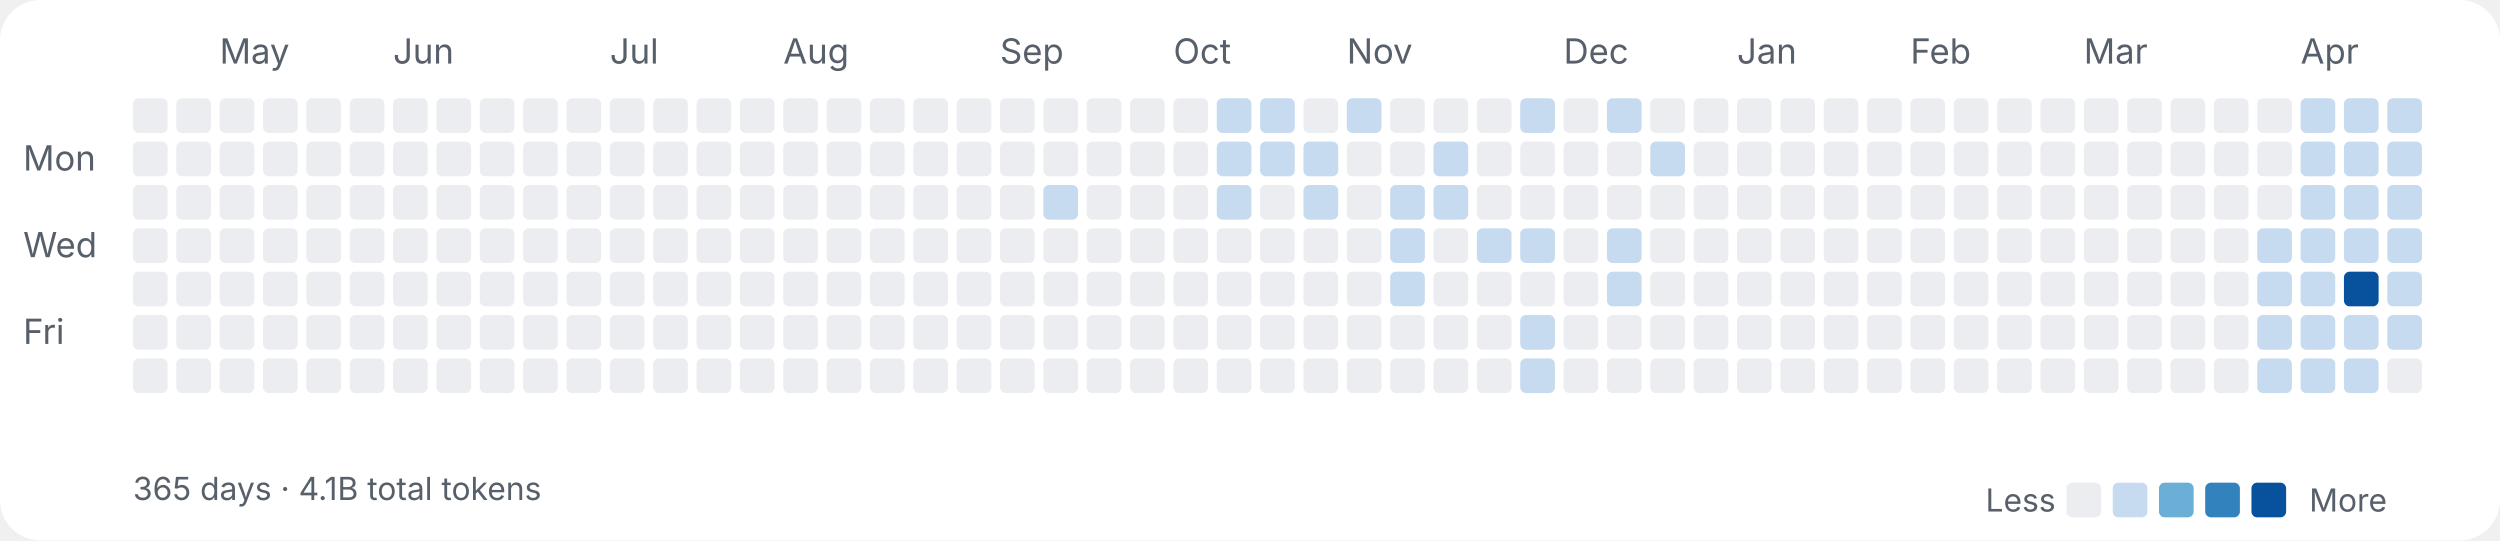
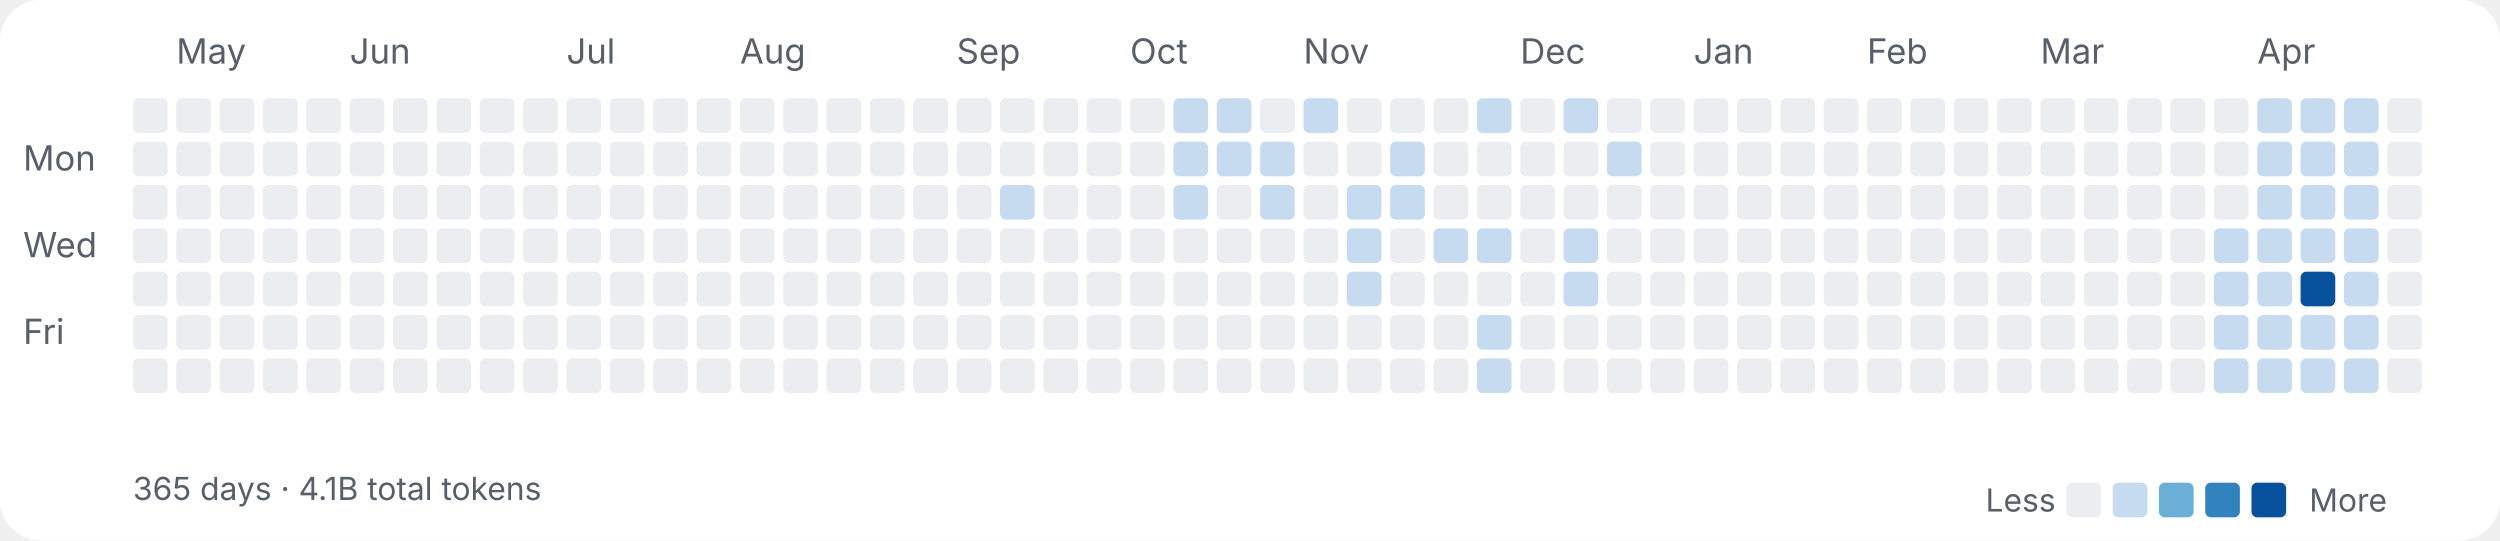
<svg xmlns="http://www.w3.org/2000/svg" width="865" height="187" viewBox="0 0 865 187" fill="none">
  <style>
.label{font:12px ui-sans-serif,system-ui,-apple-system,sans-serif;fill:#57606a}
.sub{font:11px ui-sans-serif,system-ui,-apple-system,sans-serif;fill:#57606a}
</style>
  <rect width="100%" height="100%" rx="14" fill="#ffffff" />
  <text class="label" x="8" y="59">Mon</text>
  <text class="label" x="8" y="89">Wed</text>
  <text class="label" x="8" y="119">Fri</text>
  <rect x="46" y="34" width="12" height="12" rx="2" fill="#ebedf0" />
  <rect x="46" y="49" width="12" height="12" rx="2" fill="#ebedf0" />
  <rect x="46" y="64" width="12" height="12" rx="2" fill="#ebedf0" />
  <rect x="46" y="79" width="12" height="12" rx="2" fill="#ebedf0" />
  <rect x="46" y="94" width="12" height="12" rx="2" fill="#ebedf0" />
  <rect x="46" y="109" width="12" height="12" rx="2" fill="#ebedf0" />
  <rect x="46" y="124" width="12" height="12" rx="2" fill="#ebedf0" />
+   <text class="label" x="61" y="22">May</text>
  <rect x="61" y="34" width="12" height="12" rx="2" fill="#ebedf0" />
  <rect x="61" y="49" width="12" height="12" rx="2" fill="#ebedf0" />
  <rect x="61" y="64" width="12" height="12" rx="2" fill="#ebedf0" />
  <rect x="61" y="79" width="12" height="12" rx="2" fill="#ebedf0" />
  <rect x="61" y="94" width="12" height="12" rx="2" fill="#ebedf0" />
  <rect x="61" y="109" width="12" height="12" rx="2" fill="#ebedf0" />
  <rect x="61" y="124" width="12" height="12" rx="2" fill="#ebedf0" />
-   <text class="label" x="76" y="22">May</text>
  <rect x="76" y="34" width="12" height="12" rx="2" fill="#ebedf0" />
  <rect x="76" y="49" width="12" height="12" rx="2" fill="#ebedf0" />
  <rect x="76" y="64" width="12" height="12" rx="2" fill="#ebedf0" />
  <rect x="76" y="79" width="12" height="12" rx="2" fill="#ebedf0" />
  <rect x="76" y="94" width="12" height="12" rx="2" fill="#ebedf0" />
  <rect x="76" y="109" width="12" height="12" rx="2" fill="#ebedf0" />
  <rect x="76" y="124" width="12" height="12" rx="2" fill="#ebedf0" />
  <rect x="91" y="34" width="12" height="12" rx="2" fill="#ebedf0" />
  <rect x="91" y="49" width="12" height="12" rx="2" fill="#ebedf0" />
  <rect x="91" y="64" width="12" height="12" rx="2" fill="#ebedf0" />
  <rect x="91" y="79" width="12" height="12" rx="2" fill="#ebedf0" />
  <rect x="91" y="94" width="12" height="12" rx="2" fill="#ebedf0" />
  <rect x="91" y="109" width="12" height="12" rx="2" fill="#ebedf0" />
  <rect x="91" y="124" width="12" height="12" rx="2" fill="#ebedf0" />
  <rect x="106" y="34" width="12" height="12" rx="2" fill="#ebedf0" />
  <rect x="106" y="49" width="12" height="12" rx="2" fill="#ebedf0" />
  <rect x="106" y="64" width="12" height="12" rx="2" fill="#ebedf0" />
  <rect x="106" y="79" width="12" height="12" rx="2" fill="#ebedf0" />
  <rect x="106" y="94" width="12" height="12" rx="2" fill="#ebedf0" />
  <rect x="106" y="109" width="12" height="12" rx="2" fill="#ebedf0" />
  <rect x="106" y="124" width="12" height="12" rx="2" fill="#ebedf0" />
+   <text class="label" x="121" y="22">Jun</text>
  <rect x="121" y="34" width="12" height="12" rx="2" fill="#ebedf0" />
  <rect x="121" y="49" width="12" height="12" rx="2" fill="#ebedf0" />
  <rect x="121" y="64" width="12" height="12" rx="2" fill="#ebedf0" />
  <rect x="121" y="79" width="12" height="12" rx="2" fill="#ebedf0" />
  <rect x="121" y="94" width="12" height="12" rx="2" fill="#ebedf0" />
  <rect x="121" y="109" width="12" height="12" rx="2" fill="#ebedf0" />
  <rect x="121" y="124" width="12" height="12" rx="2" fill="#ebedf0" />
-   <text class="label" x="136" y="22">Jun</text>
  <rect x="136" y="34" width="12" height="12" rx="2" fill="#ebedf0" />
  <rect x="136" y="49" width="12" height="12" rx="2" fill="#ebedf0" />
  <rect x="136" y="64" width="12" height="12" rx="2" fill="#ebedf0" />
  <rect x="136" y="79" width="12" height="12" rx="2" fill="#ebedf0" />
  <rect x="136" y="94" width="12" height="12" rx="2" fill="#ebedf0" />
  <rect x="136" y="109" width="12" height="12" rx="2" fill="#ebedf0" />
  <rect x="136" y="124" width="12" height="12" rx="2" fill="#ebedf0" />
  <rect x="151" y="34" width="12" height="12" rx="2" fill="#ebedf0" />
  <rect x="151" y="49" width="12" height="12" rx="2" fill="#ebedf0" />
  <rect x="151" y="64" width="12" height="12" rx="2" fill="#ebedf0" />
  <rect x="151" y="79" width="12" height="12" rx="2" fill="#ebedf0" />
  <rect x="151" y="94" width="12" height="12" rx="2" fill="#ebedf0" />
  <rect x="151" y="109" width="12" height="12" rx="2" fill="#ebedf0" />
  <rect x="151" y="124" width="12" height="12" rx="2" fill="#ebedf0" />
  <rect x="166" y="34" width="12" height="12" rx="2" fill="#ebedf0" />
  <rect x="166" y="49" width="12" height="12" rx="2" fill="#ebedf0" />
  <rect x="166" y="64" width="12" height="12" rx="2" fill="#ebedf0" />
  <rect x="166" y="79" width="12" height="12" rx="2" fill="#ebedf0" />
  <rect x="166" y="94" width="12" height="12" rx="2" fill="#ebedf0" />
  <rect x="166" y="109" width="12" height="12" rx="2" fill="#ebedf0" />
  <rect x="166" y="124" width="12" height="12" rx="2" fill="#ebedf0" />
  <rect x="181" y="34" width="12" height="12" rx="2" fill="#ebedf0" />
  <rect x="181" y="49" width="12" height="12" rx="2" fill="#ebedf0" />
  <rect x="181" y="64" width="12" height="12" rx="2" fill="#ebedf0" />
  <rect x="181" y="79" width="12" height="12" rx="2" fill="#ebedf0" />
  <rect x="181" y="94" width="12" height="12" rx="2" fill="#ebedf0" />
  <rect x="181" y="109" width="12" height="12" rx="2" fill="#ebedf0" />
  <rect x="181" y="124" width="12" height="12" rx="2" fill="#ebedf0" />
+   <text class="label" x="196" y="22">Jul</text>
  <rect x="196" y="34" width="12" height="12" rx="2" fill="#ebedf0" />
  <rect x="196" y="49" width="12" height="12" rx="2" fill="#ebedf0" />
  <rect x="196" y="64" width="12" height="12" rx="2" fill="#ebedf0" />
  <rect x="196" y="79" width="12" height="12" rx="2" fill="#ebedf0" />
  <rect x="196" y="94" width="12" height="12" rx="2" fill="#ebedf0" />
  <rect x="196" y="109" width="12" height="12" rx="2" fill="#ebedf0" />
  <rect x="196" y="124" width="12" height="12" rx="2" fill="#ebedf0" />
-   <text class="label" x="211" y="22">Jul</text>
  <rect x="211" y="34" width="12" height="12" rx="2" fill="#ebedf0" />
  <rect x="211" y="49" width="12" height="12" rx="2" fill="#ebedf0" />
  <rect x="211" y="64" width="12" height="12" rx="2" fill="#ebedf0" />
  <rect x="211" y="79" width="12" height="12" rx="2" fill="#ebedf0" />
  <rect x="211" y="94" width="12" height="12" rx="2" fill="#ebedf0" />
  <rect x="211" y="109" width="12" height="12" rx="2" fill="#ebedf0" />
  <rect x="211" y="124" width="12" height="12" rx="2" fill="#ebedf0" />
  <rect x="226" y="34" width="12" height="12" rx="2" fill="#ebedf0" />
  <rect x="226" y="49" width="12" height="12" rx="2" fill="#ebedf0" />
  <rect x="226" y="64" width="12" height="12" rx="2" fill="#ebedf0" />
  <rect x="226" y="79" width="12" height="12" rx="2" fill="#ebedf0" />
  <rect x="226" y="94" width="12" height="12" rx="2" fill="#ebedf0" />
  <rect x="226" y="109" width="12" height="12" rx="2" fill="#ebedf0" />
  <rect x="226" y="124" width="12" height="12" rx="2" fill="#ebedf0" />
  <rect x="241" y="34" width="12" height="12" rx="2" fill="#ebedf0" />
  <rect x="241" y="49" width="12" height="12" rx="2" fill="#ebedf0" />
  <rect x="241" y="64" width="12" height="12" rx="2" fill="#ebedf0" />
  <rect x="241" y="79" width="12" height="12" rx="2" fill="#ebedf0" />
  <rect x="241" y="94" width="12" height="12" rx="2" fill="#ebedf0" />
  <rect x="241" y="109" width="12" height="12" rx="2" fill="#ebedf0" />
  <rect x="241" y="124" width="12" height="12" rx="2" fill="#ebedf0" />
+   <text class="label" x="256" y="22">Aug</text>
  <rect x="256" y="34" width="12" height="12" rx="2" fill="#ebedf0" />
  <rect x="256" y="49" width="12" height="12" rx="2" fill="#ebedf0" />
  <rect x="256" y="64" width="12" height="12" rx="2" fill="#ebedf0" />
  <rect x="256" y="79" width="12" height="12" rx="2" fill="#ebedf0" />
  <rect x="256" y="94" width="12" height="12" rx="2" fill="#ebedf0" />
  <rect x="256" y="109" width="12" height="12" rx="2" fill="#ebedf0" />
  <rect x="256" y="124" width="12" height="12" rx="2" fill="#ebedf0" />
-   <text class="label" x="271" y="22">Aug</text>
  <rect x="271" y="34" width="12" height="12" rx="2" fill="#ebedf0" />
  <rect x="271" y="49" width="12" height="12" rx="2" fill="#ebedf0" />
  <rect x="271" y="64" width="12" height="12" rx="2" fill="#ebedf0" />
  <rect x="271" y="79" width="12" height="12" rx="2" fill="#ebedf0" />
  <rect x="271" y="94" width="12" height="12" rx="2" fill="#ebedf0" />
  <rect x="271" y="109" width="12" height="12" rx="2" fill="#ebedf0" />
  <rect x="271" y="124" width="12" height="12" rx="2" fill="#ebedf0" />
  <rect x="286" y="34" width="12" height="12" rx="2" fill="#ebedf0" />
  <rect x="286" y="49" width="12" height="12" rx="2" fill="#ebedf0" />
  <rect x="286" y="64" width="12" height="12" rx="2" fill="#ebedf0" />
  <rect x="286" y="79" width="12" height="12" rx="2" fill="#ebedf0" />
  <rect x="286" y="94" width="12" height="12" rx="2" fill="#ebedf0" />
  <rect x="286" y="109" width="12" height="12" rx="2" fill="#ebedf0" />
  <rect x="286" y="124" width="12" height="12" rx="2" fill="#ebedf0" />
  <rect x="301" y="34" width="12" height="12" rx="2" fill="#ebedf0" />
  <rect x="301" y="49" width="12" height="12" rx="2" fill="#ebedf0" />
  <rect x="301" y="64" width="12" height="12" rx="2" fill="#ebedf0" />
  <rect x="301" y="79" width="12" height="12" rx="2" fill="#ebedf0" />
  <rect x="301" y="94" width="12" height="12" rx="2" fill="#ebedf0" />
  <rect x="301" y="109" width="12" height="12" rx="2" fill="#ebedf0" />
  <rect x="301" y="124" width="12" height="12" rx="2" fill="#ebedf0" />
  <rect x="316" y="34" width="12" height="12" rx="2" fill="#ebedf0" />
  <rect x="316" y="49" width="12" height="12" rx="2" fill="#ebedf0" />
  <rect x="316" y="64" width="12" height="12" rx="2" fill="#ebedf0" />
  <rect x="316" y="79" width="12" height="12" rx="2" fill="#ebedf0" />
  <rect x="316" y="94" width="12" height="12" rx="2" fill="#ebedf0" />
  <rect x="316" y="109" width="12" height="12" rx="2" fill="#ebedf0" />
  <rect x="316" y="124" width="12" height="12" rx="2" fill="#ebedf0" />
+   <text class="label" x="331" y="22">Sep</text>
  <rect x="331" y="34" width="12" height="12" rx="2" fill="#ebedf0" />
  <rect x="331" y="49" width="12" height="12" rx="2" fill="#ebedf0" />
  <rect x="331" y="64" width="12" height="12" rx="2" fill="#ebedf0" />
  <rect x="331" y="79" width="12" height="12" rx="2" fill="#ebedf0" />
  <rect x="331" y="94" width="12" height="12" rx="2" fill="#ebedf0" />
  <rect x="331" y="109" width="12" height="12" rx="2" fill="#ebedf0" />
  <rect x="331" y="124" width="12" height="12" rx="2" fill="#ebedf0" />
-   <text class="label" x="346" y="22">Sep</text>
  <rect x="346" y="34" width="12" height="12" rx="2" fill="#ebedf0" />
  <rect x="346" y="49" width="12" height="12" rx="2" fill="#ebedf0" />
-   <rect x="346" y="64" width="12" height="12" rx="2" fill="#ebedf0" />
+   <rect x="346" y="64" width="12" height="12" rx="2" fill="#c6dbef" />
  <rect x="346" y="79" width="12" height="12" rx="2" fill="#ebedf0" />
  <rect x="346" y="94" width="12" height="12" rx="2" fill="#ebedf0" />
  <rect x="346" y="109" width="12" height="12" rx="2" fill="#ebedf0" />
  <rect x="346" y="124" width="12" height="12" rx="2" fill="#ebedf0" />
  <rect x="361" y="34" width="12" height="12" rx="2" fill="#ebedf0" />
  <rect x="361" y="49" width="12" height="12" rx="2" fill="#ebedf0" />
-   <rect x="361" y="64" width="12" height="12" rx="2" fill="#c6dbef" />
+   <rect x="361" y="64" width="12" height="12" rx="2" fill="#ebedf0" />
  <rect x="361" y="79" width="12" height="12" rx="2" fill="#ebedf0" />
  <rect x="361" y="94" width="12" height="12" rx="2" fill="#ebedf0" />
  <rect x="361" y="109" width="12" height="12" rx="2" fill="#ebedf0" />
  <rect x="361" y="124" width="12" height="12" rx="2" fill="#ebedf0" />
  <rect x="376" y="34" width="12" height="12" rx="2" fill="#ebedf0" />
  <rect x="376" y="49" width="12" height="12" rx="2" fill="#ebedf0" />
  <rect x="376" y="64" width="12" height="12" rx="2" fill="#ebedf0" />
  <rect x="376" y="79" width="12" height="12" rx="2" fill="#ebedf0" />
  <rect x="376" y="94" width="12" height="12" rx="2" fill="#ebedf0" />
  <rect x="376" y="109" width="12" height="12" rx="2" fill="#ebedf0" />
  <rect x="376" y="124" width="12" height="12" rx="2" fill="#ebedf0" />
+   <text class="label" x="391" y="22">Oct</text>
  <rect x="391" y="34" width="12" height="12" rx="2" fill="#ebedf0" />
  <rect x="391" y="49" width="12" height="12" rx="2" fill="#ebedf0" />
  <rect x="391" y="64" width="12" height="12" rx="2" fill="#ebedf0" />
  <rect x="391" y="79" width="12" height="12" rx="2" fill="#ebedf0" />
  <rect x="391" y="94" width="12" height="12" rx="2" fill="#ebedf0" />
  <rect x="391" y="109" width="12" height="12" rx="2" fill="#ebedf0" />
  <rect x="391" y="124" width="12" height="12" rx="2" fill="#ebedf0" />
-   <text class="label" x="406" y="22">Oct</text>
-   <rect x="406" y="34" width="12" height="12" rx="2" fill="#ebedf0" />
-   <rect x="406" y="49" width="12" height="12" rx="2" fill="#ebedf0" />
-   <rect x="406" y="64" width="12" height="12" rx="2" fill="#ebedf0" />
+   <rect x="406" y="34" width="12" height="12" rx="2" fill="#c6dbef" />
+   <rect x="406" y="49" width="12" height="12" rx="2" fill="#c6dbef" />
+   <rect x="406" y="64" width="12" height="12" rx="2" fill="#c6dbef" />
  <rect x="406" y="79" width="12" height="12" rx="2" fill="#ebedf0" />
  <rect x="406" y="94" width="12" height="12" rx="2" fill="#ebedf0" />
  <rect x="406" y="109" width="12" height="12" rx="2" fill="#ebedf0" />
  <rect x="406" y="124" width="12" height="12" rx="2" fill="#ebedf0" />
  <rect x="421" y="34" width="12" height="12" rx="2" fill="#c6dbef" />
  <rect x="421" y="49" width="12" height="12" rx="2" fill="#c6dbef" />
-   <rect x="421" y="64" width="12" height="12" rx="2" fill="#c6dbef" />
+   <rect x="421" y="64" width="12" height="12" rx="2" fill="#ebedf0" />
  <rect x="421" y="79" width="12" height="12" rx="2" fill="#ebedf0" />
  <rect x="421" y="94" width="12" height="12" rx="2" fill="#ebedf0" />
  <rect x="421" y="109" width="12" height="12" rx="2" fill="#ebedf0" />
  <rect x="421" y="124" width="12" height="12" rx="2" fill="#ebedf0" />
-   <rect x="436" y="34" width="12" height="12" rx="2" fill="#c6dbef" />
+   <rect x="436" y="34" width="12" height="12" rx="2" fill="#ebedf0" />
  <rect x="436" y="49" width="12" height="12" rx="2" fill="#c6dbef" />
-   <rect x="436" y="64" width="12" height="12" rx="2" fill="#ebedf0" />
+   <rect x="436" y="64" width="12" height="12" rx="2" fill="#c6dbef" />
  <rect x="436" y="79" width="12" height="12" rx="2" fill="#ebedf0" />
  <rect x="436" y="94" width="12" height="12" rx="2" fill="#ebedf0" />
  <rect x="436" y="109" width="12" height="12" rx="2" fill="#ebedf0" />
  <rect x="436" y="124" width="12" height="12" rx="2" fill="#ebedf0" />
-   <rect x="451" y="34" width="12" height="12" rx="2" fill="#ebedf0" />
-   <rect x="451" y="49" width="12" height="12" rx="2" fill="#c6dbef" />
-   <rect x="451" y="64" width="12" height="12" rx="2" fill="#c6dbef" />
+   <text class="label" x="451" y="22">Nov</text>
+   <rect x="451" y="34" width="12" height="12" rx="2" fill="#c6dbef" />
+   <rect x="451" y="49" width="12" height="12" rx="2" fill="#ebedf0" />
+   <rect x="451" y="64" width="12" height="12" rx="2" fill="#ebedf0" />
  <rect x="451" y="79" width="12" height="12" rx="2" fill="#ebedf0" />
  <rect x="451" y="94" width="12" height="12" rx="2" fill="#ebedf0" />
  <rect x="451" y="109" width="12" height="12" rx="2" fill="#ebedf0" />
  <rect x="451" y="124" width="12" height="12" rx="2" fill="#ebedf0" />
-   <text class="label" x="466" y="22">Nov</text>
-   <rect x="466" y="34" width="12" height="12" rx="2" fill="#c6dbef" />
+   <rect x="466" y="34" width="12" height="12" rx="2" fill="#ebedf0" />
  <rect x="466" y="49" width="12" height="12" rx="2" fill="#ebedf0" />
-   <rect x="466" y="64" width="12" height="12" rx="2" fill="#ebedf0" />
-   <rect x="466" y="79" width="12" height="12" rx="2" fill="#ebedf0" />
-   <rect x="466" y="94" width="12" height="12" rx="2" fill="#ebedf0" />
+   <rect x="466" y="64" width="12" height="12" rx="2" fill="#c6dbef" />
+   <rect x="466" y="79" width="12" height="12" rx="2" fill="#c6dbef" />
+   <rect x="466" y="94" width="12" height="12" rx="2" fill="#c6dbef" />
  <rect x="466" y="109" width="12" height="12" rx="2" fill="#ebedf0" />
  <rect x="466" y="124" width="12" height="12" rx="2" fill="#ebedf0" />
  <rect x="481" y="34" width="12" height="12" rx="2" fill="#ebedf0" />
-   <rect x="481" y="49" width="12" height="12" rx="2" fill="#ebedf0" />
+   <rect x="481" y="49" width="12" height="12" rx="2" fill="#c6dbef" />
  <rect x="481" y="64" width="12" height="12" rx="2" fill="#c6dbef" />
-   <rect x="481" y="79" width="12" height="12" rx="2" fill="#c6dbef" />
-   <rect x="481" y="94" width="12" height="12" rx="2" fill="#c6dbef" />
+   <rect x="481" y="79" width="12" height="12" rx="2" fill="#ebedf0" />
+   <rect x="481" y="94" width="12" height="12" rx="2" fill="#ebedf0" />
  <rect x="481" y="109" width="12" height="12" rx="2" fill="#ebedf0" />
  <rect x="481" y="124" width="12" height="12" rx="2" fill="#ebedf0" />
  <rect x="496" y="34" width="12" height="12" rx="2" fill="#ebedf0" />
-   <rect x="496" y="49" width="12" height="12" rx="2" fill="#c6dbef" />
-   <rect x="496" y="64" width="12" height="12" rx="2" fill="#c6dbef" />
-   <rect x="496" y="79" width="12" height="12" rx="2" fill="#ebedf0" />
+   <rect x="496" y="49" width="12" height="12" rx="2" fill="#ebedf0" />
+   <rect x="496" y="64" width="12" height="12" rx="2" fill="#ebedf0" />
+   <rect x="496" y="79" width="12" height="12" rx="2" fill="#c6dbef" />
  <rect x="496" y="94" width="12" height="12" rx="2" fill="#ebedf0" />
  <rect x="496" y="109" width="12" height="12" rx="2" fill="#ebedf0" />
  <rect x="496" y="124" width="12" height="12" rx="2" fill="#ebedf0" />
-   <rect x="511" y="34" width="12" height="12" rx="2" fill="#ebedf0" />
+   <rect x="511" y="34" width="12" height="12" rx="2" fill="#c6dbef" />
  <rect x="511" y="49" width="12" height="12" rx="2" fill="#ebedf0" />
  <rect x="511" y="64" width="12" height="12" rx="2" fill="#ebedf0" />
  <rect x="511" y="79" width="12" height="12" rx="2" fill="#c6dbef" />
  <rect x="511" y="94" width="12" height="12" rx="2" fill="#ebedf0" />
-   <rect x="511" y="109" width="12" height="12" rx="2" fill="#ebedf0" />
-   <rect x="511" y="124" width="12" height="12" rx="2" fill="#ebedf0" />
-   <rect x="526" y="34" width="12" height="12" rx="2" fill="#c6dbef" />
+   <rect x="511" y="109" width="12" height="12" rx="2" fill="#c6dbef" />
+   <rect x="511" y="124" width="12" height="12" rx="2" fill="#c6dbef" />
+   <text class="label" x="526" y="22">Dec</text>
+   <rect x="526" y="34" width="12" height="12" rx="2" fill="#ebedf0" />
  <rect x="526" y="49" width="12" height="12" rx="2" fill="#ebedf0" />
  <rect x="526" y="64" width="12" height="12" rx="2" fill="#ebedf0" />
-   <rect x="526" y="79" width="12" height="12" rx="2" fill="#c6dbef" />
+   <rect x="526" y="79" width="12" height="12" rx="2" fill="#ebedf0" />
  <rect x="526" y="94" width="12" height="12" rx="2" fill="#ebedf0" />
-   <rect x="526" y="109" width="12" height="12" rx="2" fill="#c6dbef" />
-   <rect x="526" y="124" width="12" height="12" rx="2" fill="#c6dbef" />
-   <text class="label" x="541" y="22">Dec</text>
-   <rect x="541" y="34" width="12" height="12" rx="2" fill="#ebedf0" />
+   <rect x="526" y="109" width="12" height="12" rx="2" fill="#ebedf0" />
+   <rect x="526" y="124" width="12" height="12" rx="2" fill="#ebedf0" />
+   <rect x="541" y="34" width="12" height="12" rx="2" fill="#c6dbef" />
  <rect x="541" y="49" width="12" height="12" rx="2" fill="#ebedf0" />
  <rect x="541" y="64" width="12" height="12" rx="2" fill="#ebedf0" />
-   <rect x="541" y="79" width="12" height="12" rx="2" fill="#ebedf0" />
-   <rect x="541" y="94" width="12" height="12" rx="2" fill="#ebedf0" />
+   <rect x="541" y="79" width="12" height="12" rx="2" fill="#c6dbef" />
+   <rect x="541" y="94" width="12" height="12" rx="2" fill="#c6dbef" />
  <rect x="541" y="109" width="12" height="12" rx="2" fill="#ebedf0" />
  <rect x="541" y="124" width="12" height="12" rx="2" fill="#ebedf0" />
-   <rect x="556" y="34" width="12" height="12" rx="2" fill="#c6dbef" />
-   <rect x="556" y="49" width="12" height="12" rx="2" fill="#ebedf0" />
+   <rect x="556" y="34" width="12" height="12" rx="2" fill="#ebedf0" />
+   <rect x="556" y="49" width="12" height="12" rx="2" fill="#c6dbef" />
  <rect x="556" y="64" width="12" height="12" rx="2" fill="#ebedf0" />
-   <rect x="556" y="79" width="12" height="12" rx="2" fill="#c6dbef" />
-   <rect x="556" y="94" width="12" height="12" rx="2" fill="#c6dbef" />
+   <rect x="556" y="79" width="12" height="12" rx="2" fill="#ebedf0" />
+   <rect x="556" y="94" width="12" height="12" rx="2" fill="#ebedf0" />
  <rect x="556" y="109" width="12" height="12" rx="2" fill="#ebedf0" />
  <rect x="556" y="124" width="12" height="12" rx="2" fill="#ebedf0" />
  <rect x="571" y="34" width="12" height="12" rx="2" fill="#ebedf0" />
-   <rect x="571" y="49" width="12" height="12" rx="2" fill="#c6dbef" />
+   <rect x="571" y="49" width="12" height="12" rx="2" fill="#ebedf0" />
  <rect x="571" y="64" width="12" height="12" rx="2" fill="#ebedf0" />
  <rect x="571" y="79" width="12" height="12" rx="2" fill="#ebedf0" />
  <rect x="571" y="94" width="12" height="12" rx="2" fill="#ebedf0" />
  <rect x="571" y="109" width="12" height="12" rx="2" fill="#ebedf0" />
  <rect x="571" y="124" width="12" height="12" rx="2" fill="#ebedf0" />
+   <text class="label" x="586" y="22">Jan</text>
  <rect x="586" y="34" width="12" height="12" rx="2" fill="#ebedf0" />
  <rect x="586" y="49" width="12" height="12" rx="2" fill="#ebedf0" />
  <rect x="586" y="64" width="12" height="12" rx="2" fill="#ebedf0" />
  <rect x="586" y="79" width="12" height="12" rx="2" fill="#ebedf0" />
  <rect x="586" y="94" width="12" height="12" rx="2" fill="#ebedf0" />
  <rect x="586" y="109" width="12" height="12" rx="2" fill="#ebedf0" />
  <rect x="586" y="124" width="12" height="12" rx="2" fill="#ebedf0" />
-   <text class="label" x="601" y="22">Jan</text>
  <rect x="601" y="34" width="12" height="12" rx="2" fill="#ebedf0" />
  <rect x="601" y="49" width="12" height="12" rx="2" fill="#ebedf0" />
  <rect x="601" y="64" width="12" height="12" rx="2" fill="#ebedf0" />
  <rect x="601" y="79" width="12" height="12" rx="2" fill="#ebedf0" />
  <rect x="601" y="94" width="12" height="12" rx="2" fill="#ebedf0" />
  <rect x="601" y="109" width="12" height="12" rx="2" fill="#ebedf0" />
  <rect x="601" y="124" width="12" height="12" rx="2" fill="#ebedf0" />
  <rect x="616" y="34" width="12" height="12" rx="2" fill="#ebedf0" />
  <rect x="616" y="49" width="12" height="12" rx="2" fill="#ebedf0" />
  <rect x="616" y="64" width="12" height="12" rx="2" fill="#ebedf0" />
  <rect x="616" y="79" width="12" height="12" rx="2" fill="#ebedf0" />
  <rect x="616" y="94" width="12" height="12" rx="2" fill="#ebedf0" />
  <rect x="616" y="109" width="12" height="12" rx="2" fill="#ebedf0" />
  <rect x="616" y="124" width="12" height="12" rx="2" fill="#ebedf0" />
  <rect x="631" y="34" width="12" height="12" rx="2" fill="#ebedf0" />
  <rect x="631" y="49" width="12" height="12" rx="2" fill="#ebedf0" />
  <rect x="631" y="64" width="12" height="12" rx="2" fill="#ebedf0" />
  <rect x="631" y="79" width="12" height="12" rx="2" fill="#ebedf0" />
  <rect x="631" y="94" width="12" height="12" rx="2" fill="#ebedf0" />
  <rect x="631" y="109" width="12" height="12" rx="2" fill="#ebedf0" />
  <rect x="631" y="124" width="12" height="12" rx="2" fill="#ebedf0" />
+   <text class="label" x="646" y="22">Feb</text>
  <rect x="646" y="34" width="12" height="12" rx="2" fill="#ebedf0" />
  <rect x="646" y="49" width="12" height="12" rx="2" fill="#ebedf0" />
  <rect x="646" y="64" width="12" height="12" rx="2" fill="#ebedf0" />
  <rect x="646" y="79" width="12" height="12" rx="2" fill="#ebedf0" />
  <rect x="646" y="94" width="12" height="12" rx="2" fill="#ebedf0" />
  <rect x="646" y="109" width="12" height="12" rx="2" fill="#ebedf0" />
  <rect x="646" y="124" width="12" height="12" rx="2" fill="#ebedf0" />
-   <text class="label" x="661" y="22">Feb</text>
  <rect x="661" y="34" width="12" height="12" rx="2" fill="#ebedf0" />
  <rect x="661" y="49" width="12" height="12" rx="2" fill="#ebedf0" />
  <rect x="661" y="64" width="12" height="12" rx="2" fill="#ebedf0" />
  <rect x="661" y="79" width="12" height="12" rx="2" fill="#ebedf0" />
  <rect x="661" y="94" width="12" height="12" rx="2" fill="#ebedf0" />
  <rect x="661" y="109" width="12" height="12" rx="2" fill="#ebedf0" />
  <rect x="661" y="124" width="12" height="12" rx="2" fill="#ebedf0" />
  <rect x="676" y="34" width="12" height="12" rx="2" fill="#ebedf0" />
  <rect x="676" y="49" width="12" height="12" rx="2" fill="#ebedf0" />
  <rect x="676" y="64" width="12" height="12" rx="2" fill="#ebedf0" />
  <rect x="676" y="79" width="12" height="12" rx="2" fill="#ebedf0" />
  <rect x="676" y="94" width="12" height="12" rx="2" fill="#ebedf0" />
  <rect x="676" y="109" width="12" height="12" rx="2" fill="#ebedf0" />
  <rect x="676" y="124" width="12" height="12" rx="2" fill="#ebedf0" />
  <rect x="691" y="34" width="12" height="12" rx="2" fill="#ebedf0" />
  <rect x="691" y="49" width="12" height="12" rx="2" fill="#ebedf0" />
  <rect x="691" y="64" width="12" height="12" rx="2" fill="#ebedf0" />
  <rect x="691" y="79" width="12" height="12" rx="2" fill="#ebedf0" />
  <rect x="691" y="94" width="12" height="12" rx="2" fill="#ebedf0" />
  <rect x="691" y="109" width="12" height="12" rx="2" fill="#ebedf0" />
  <rect x="691" y="124" width="12" height="12" rx="2" fill="#ebedf0" />
+   <text class="label" x="706" y="22">Mar</text>
  <rect x="706" y="34" width="12" height="12" rx="2" fill="#ebedf0" />
  <rect x="706" y="49" width="12" height="12" rx="2" fill="#ebedf0" />
  <rect x="706" y="64" width="12" height="12" rx="2" fill="#ebedf0" />
  <rect x="706" y="79" width="12" height="12" rx="2" fill="#ebedf0" />
  <rect x="706" y="94" width="12" height="12" rx="2" fill="#ebedf0" />
  <rect x="706" y="109" width="12" height="12" rx="2" fill="#ebedf0" />
  <rect x="706" y="124" width="12" height="12" rx="2" fill="#ebedf0" />
-   <text class="label" x="721" y="22">Mar</text>
  <rect x="721" y="34" width="12" height="12" rx="2" fill="#ebedf0" />
  <rect x="721" y="49" width="12" height="12" rx="2" fill="#ebedf0" />
  <rect x="721" y="64" width="12" height="12" rx="2" fill="#ebedf0" />
  <rect x="721" y="79" width="12" height="12" rx="2" fill="#ebedf0" />
  <rect x="721" y="94" width="12" height="12" rx="2" fill="#ebedf0" />
  <rect x="721" y="109" width="12" height="12" rx="2" fill="#ebedf0" />
  <rect x="721" y="124" width="12" height="12" rx="2" fill="#ebedf0" />
  <rect x="736" y="34" width="12" height="12" rx="2" fill="#ebedf0" />
  <rect x="736" y="49" width="12" height="12" rx="2" fill="#ebedf0" />
  <rect x="736" y="64" width="12" height="12" rx="2" fill="#ebedf0" />
  <rect x="736" y="79" width="12" height="12" rx="2" fill="#ebedf0" />
  <rect x="736" y="94" width="12" height="12" rx="2" fill="#ebedf0" />
  <rect x="736" y="109" width="12" height="12" rx="2" fill="#ebedf0" />
  <rect x="736" y="124" width="12" height="12" rx="2" fill="#ebedf0" />
  <rect x="751" y="34" width="12" height="12" rx="2" fill="#ebedf0" />
  <rect x="751" y="49" width="12" height="12" rx="2" fill="#ebedf0" />
  <rect x="751" y="64" width="12" height="12" rx="2" fill="#ebedf0" />
  <rect x="751" y="79" width="12" height="12" rx="2" fill="#ebedf0" />
  <rect x="751" y="94" width="12" height="12" rx="2" fill="#ebedf0" />
  <rect x="751" y="109" width="12" height="12" rx="2" fill="#ebedf0" />
  <rect x="751" y="124" width="12" height="12" rx="2" fill="#ebedf0" />
  <rect x="766" y="34" width="12" height="12" rx="2" fill="#ebedf0" />
  <rect x="766" y="49" width="12" height="12" rx="2" fill="#ebedf0" />
  <rect x="766" y="64" width="12" height="12" rx="2" fill="#ebedf0" />
-   <rect x="766" y="79" width="12" height="12" rx="2" fill="#ebedf0" />
-   <rect x="766" y="94" width="12" height="12" rx="2" fill="#ebedf0" />
-   <rect x="766" y="109" width="12" height="12" rx="2" fill="#ebedf0" />
-   <rect x="766" y="124" width="12" height="12" rx="2" fill="#ebedf0" />
-   <rect x="781" y="34" width="12" height="12" rx="2" fill="#ebedf0" />
-   <rect x="781" y="49" width="12" height="12" rx="2" fill="#ebedf0" />
-   <rect x="781" y="64" width="12" height="12" rx="2" fill="#ebedf0" />
+   <rect x="766" y="79" width="12" height="12" rx="2" fill="#c6dbef" />
+   <rect x="766" y="94" width="12" height="12" rx="2" fill="#c6dbef" />
+   <rect x="766" y="109" width="12" height="12" rx="2" fill="#c6dbef" />
+   <rect x="766" y="124" width="12" height="12" rx="2" fill="#c6dbef" />
+   <text class="label" x="781" y="22">Apr</text>
+   <rect x="781" y="34" width="12" height="12" rx="2" fill="#c6dbef" />
+   <rect x="781" y="49" width="12" height="12" rx="2" fill="#c6dbef" />
+   <rect x="781" y="64" width="12" height="12" rx="2" fill="#c6dbef" />
  <rect x="781" y="79" width="12" height="12" rx="2" fill="#c6dbef" />
  <rect x="781" y="94" width="12" height="12" rx="2" fill="#c6dbef" />
  <rect x="781" y="109" width="12" height="12" rx="2" fill="#c6dbef" />
  <rect x="781" y="124" width="12" height="12" rx="2" fill="#c6dbef" />
-   <text class="label" x="796" y="22">Apr</text>
  <rect x="796" y="34" width="12" height="12" rx="2" fill="#c6dbef" />
  <rect x="796" y="49" width="12" height="12" rx="2" fill="#c6dbef" />
  <rect x="796" y="64" width="12" height="12" rx="2" fill="#c6dbef" />
  <rect x="796" y="79" width="12" height="12" rx="2" fill="#c6dbef" />
-   <rect x="796" y="94" width="12" height="12" rx="2" fill="#c6dbef" />
+   <rect x="796" y="94" width="12" height="12" rx="2" fill="#08519c" />
  <rect x="796" y="109" width="12" height="12" rx="2" fill="#c6dbef" />
  <rect x="796" y="124" width="12" height="12" rx="2" fill="#c6dbef" />
  <rect x="811" y="34" width="12" height="12" rx="2" fill="#c6dbef" />
  <rect x="811" y="49" width="12" height="12" rx="2" fill="#c6dbef" />
  <rect x="811" y="64" width="12" height="12" rx="2" fill="#c6dbef" />
  <rect x="811" y="79" width="12" height="12" rx="2" fill="#c6dbef" />
-   <rect x="811" y="94" width="12" height="12" rx="2" fill="#08519c" />
+   <rect x="811" y="94" width="12" height="12" rx="2" fill="#c6dbef" />
  <rect x="811" y="109" width="12" height="12" rx="2" fill="#c6dbef" />
  <rect x="811" y="124" width="12" height="12" rx="2" fill="#c6dbef" />
-   <rect x="826" y="34" width="12" height="12" rx="2" fill="#c6dbef" />
-   <rect x="826" y="49" width="12" height="12" rx="2" fill="#c6dbef" />
-   <rect x="826" y="64" width="12" height="12" rx="2" fill="#c6dbef" />
-   <rect x="826" y="79" width="12" height="12" rx="2" fill="#c6dbef" />
-   <rect x="826" y="94" width="12" height="12" rx="2" fill="#c6dbef" />
-   <rect x="826" y="109" width="12" height="12" rx="2" fill="#c6dbef" />
+   <rect x="826" y="34" width="12" height="12" rx="2" fill="#ebedf0" />
+   <rect x="826" y="49" width="12" height="12" rx="2" fill="#ebedf0" />
+   <rect x="826" y="64" width="12" height="12" rx="2" fill="#ebedf0" />
+   <rect x="826" y="79" width="12" height="12" rx="2" fill="#ebedf0" />
+   <rect x="826" y="94" width="12" height="12" rx="2" fill="#ebedf0" />
+   <rect x="826" y="109" width="12" height="12" rx="2" fill="#ebedf0" />
  <rect x="826" y="124" width="12" height="12" rx="2" fill="#ebedf0" />
  <text class="sub" x="687" y="177">Less</text>
  <rect x="715" y="167" width="12" height="12" rx="2" fill="#ebedf0" />
  <rect x="731" y="167" width="12" height="12" rx="2" fill="#c6dbef" />
  <rect x="747" y="167" width="12" height="12" rx="2" fill="#6baed6" />
  <rect x="763" y="167" width="12" height="12" rx="2" fill="#3182bd" />
  <rect x="779" y="167" width="12" height="12" rx="2" fill="#08519c" />
  <text class="sub" x="799" y="177">More</text>
  <text class="sub" x="46" y="173">365 days · 4.1B total tokens</text>
</svg>
